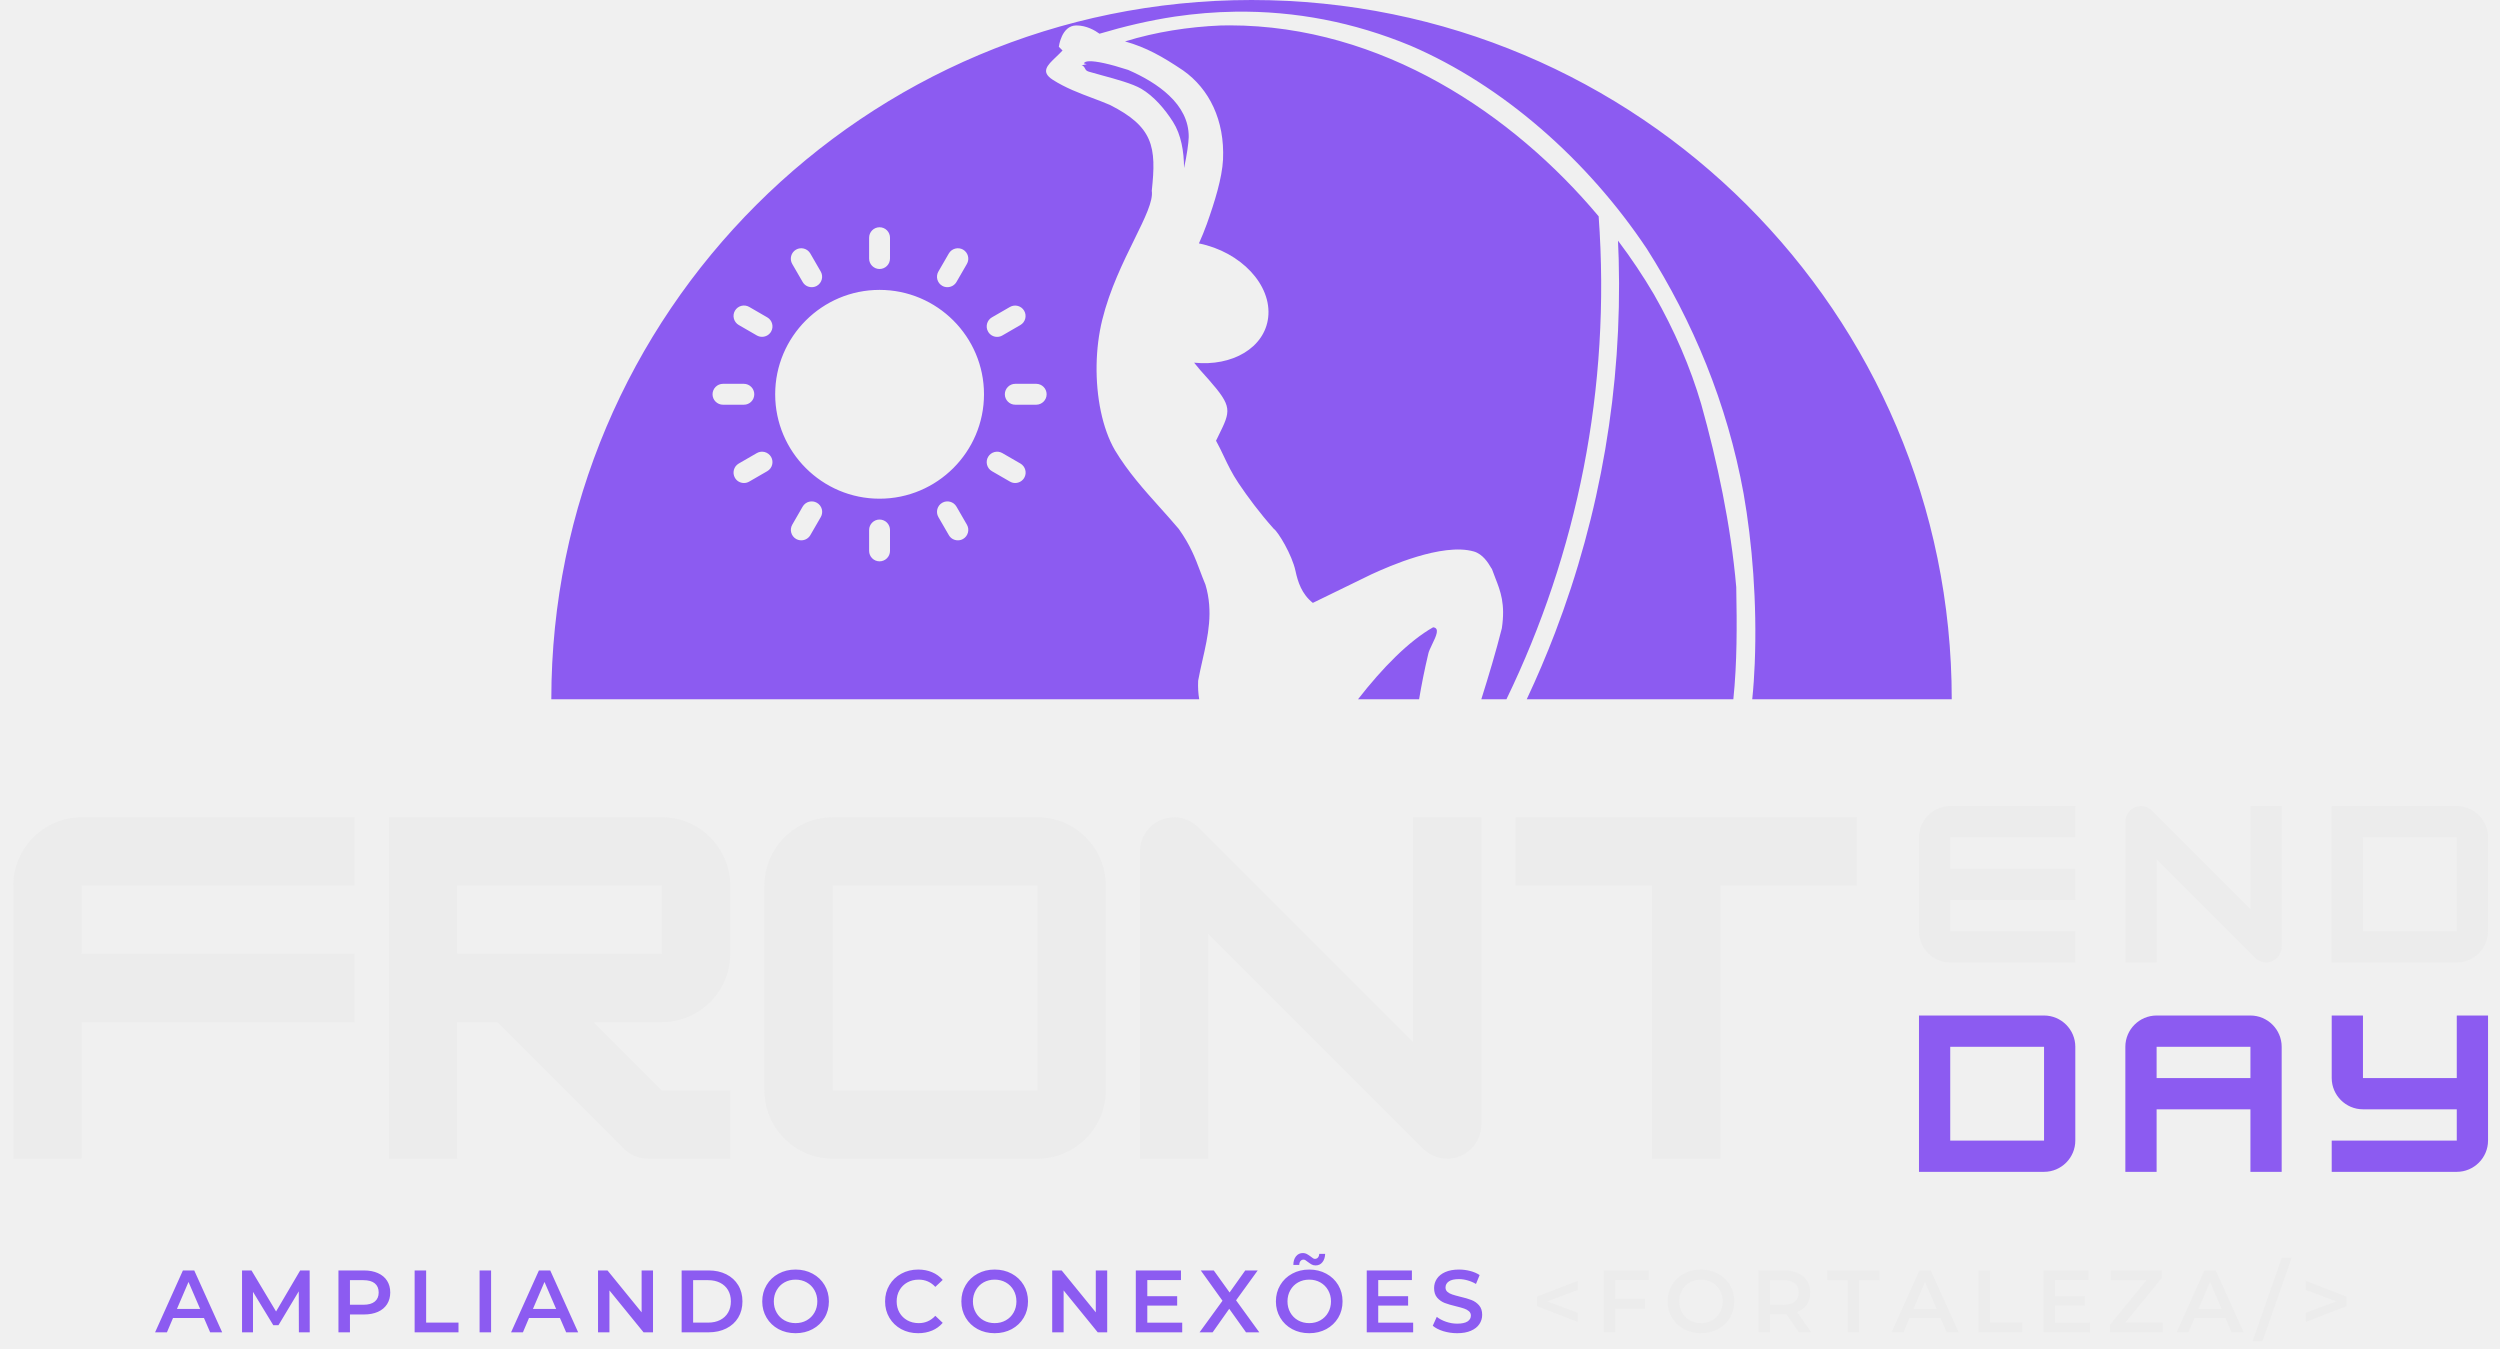
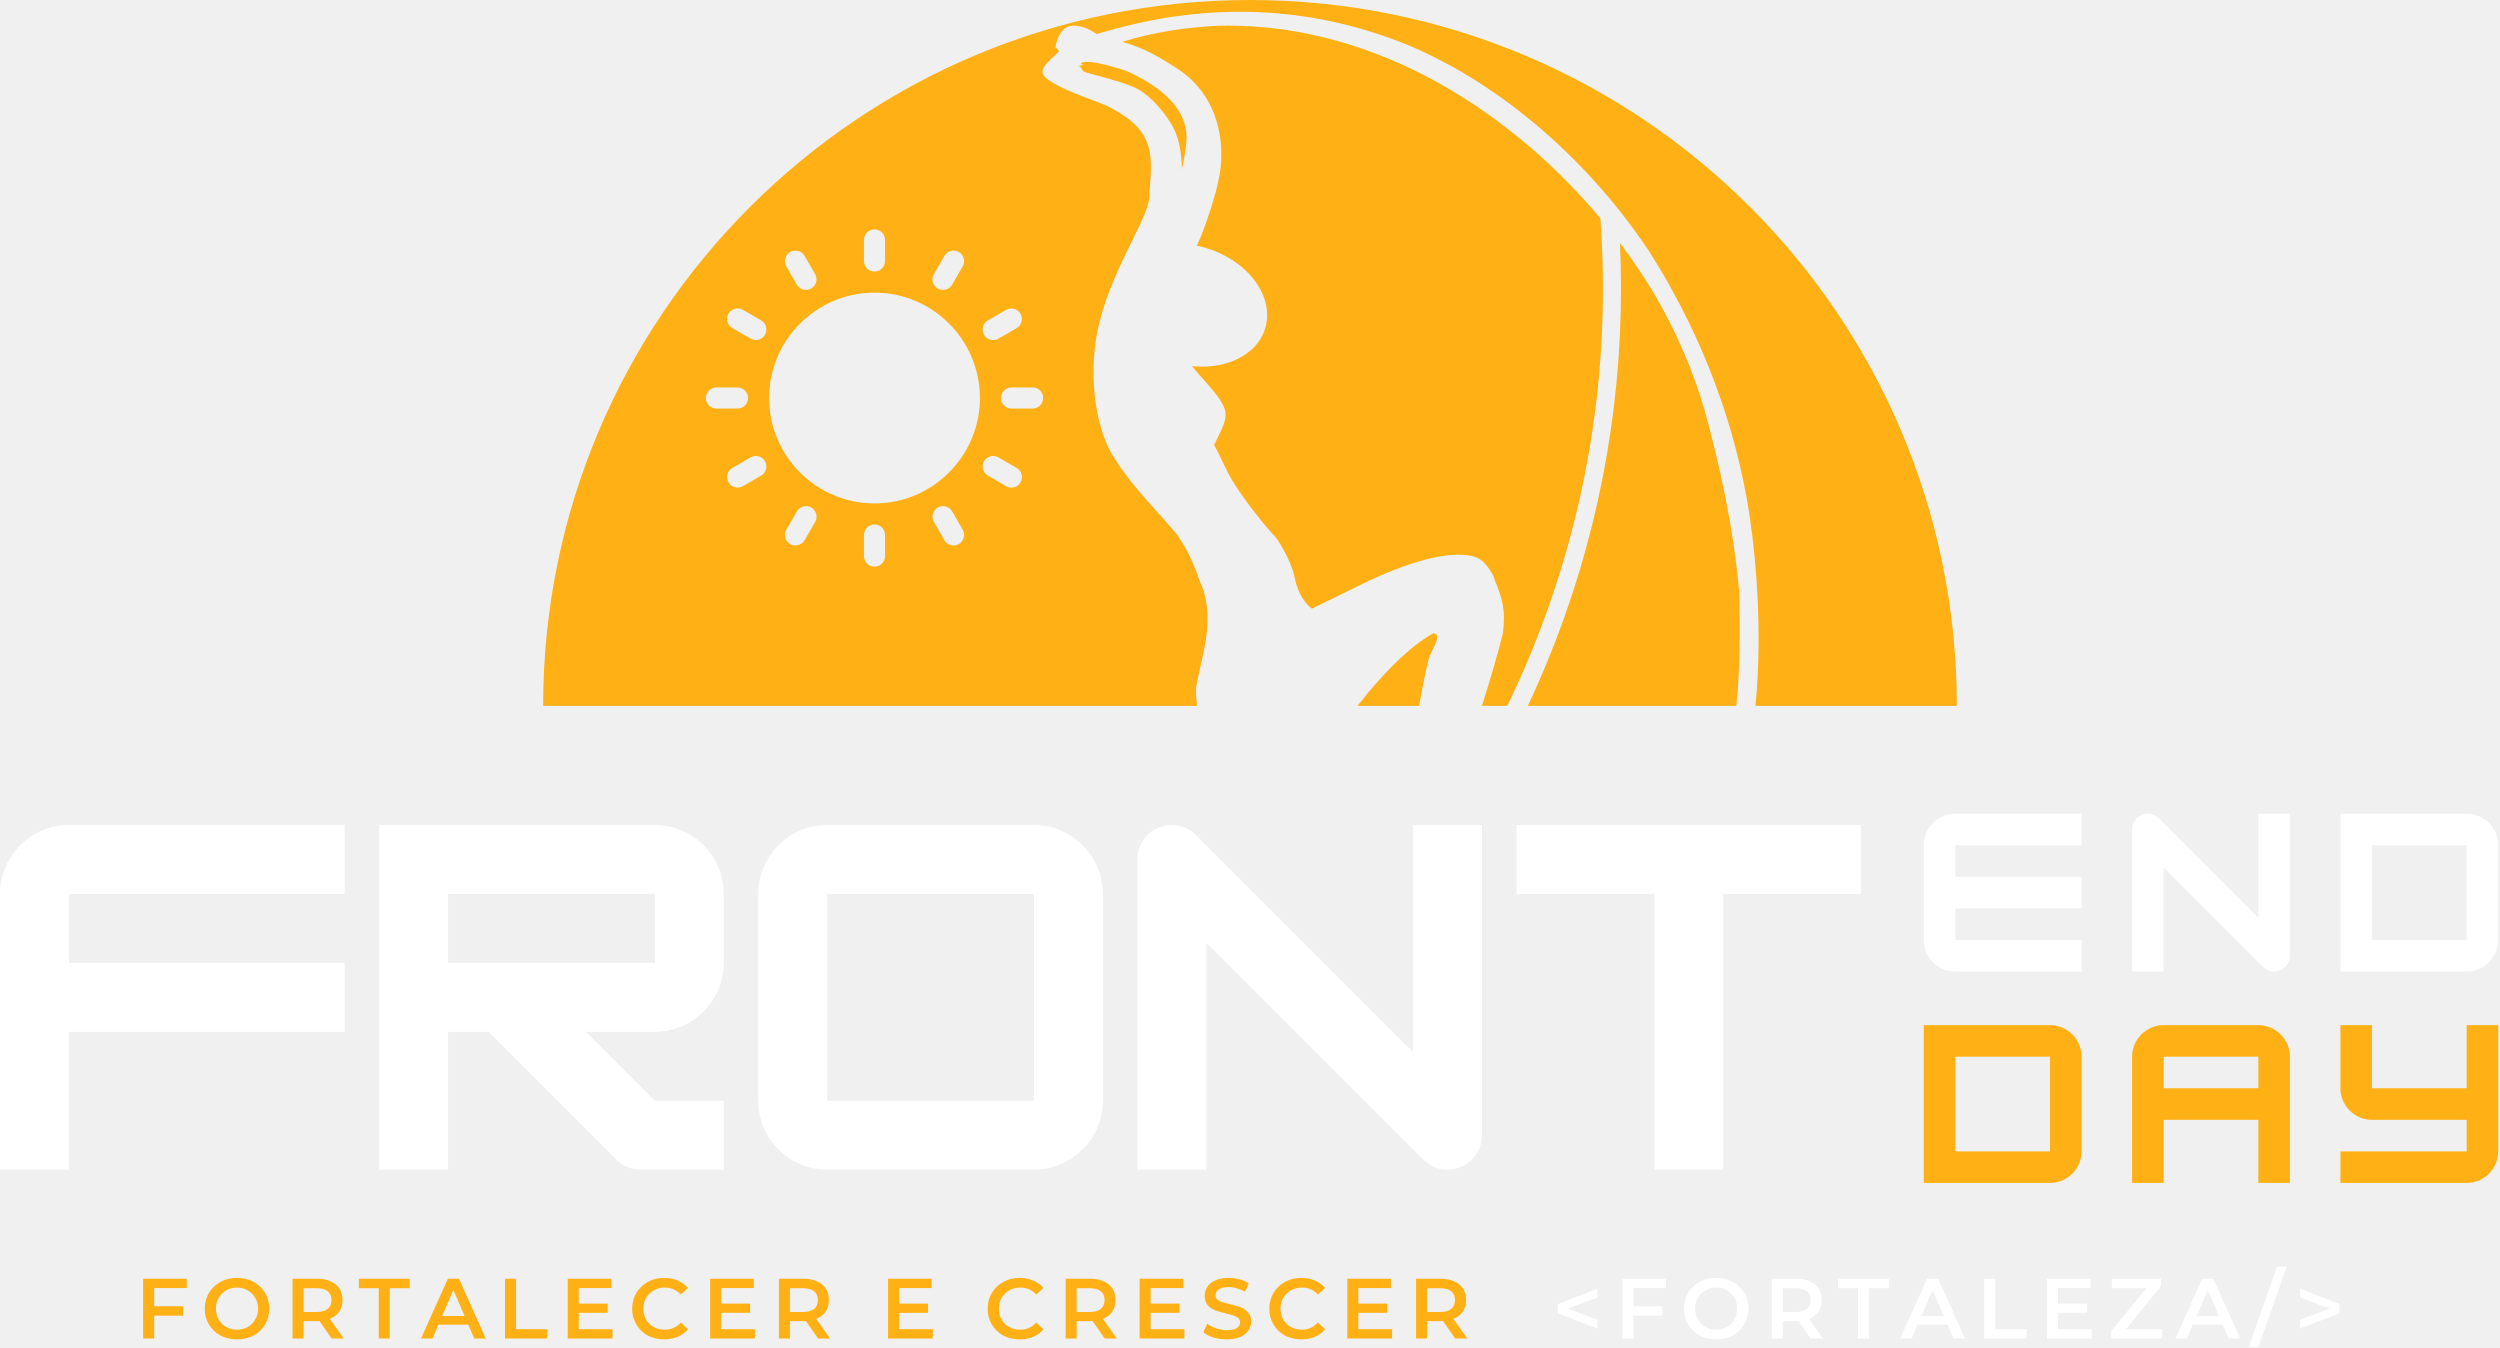
- <svg xmlns="http://www.w3.org/2000/svg" width="152" height="82" viewBox="0 0 152 82" fill="none">
-   <path fill-rule="evenodd" clip-rule="evenodd" d="M33.52 42.514C33.52 19.035 52.581 0 76.094 0C99.606 0 118.666 19.035 118.666 42.514H106.536C106.611 41.795 106.659 41.067 106.689 40.325C106.834 36.642 106.535 32.987 106.012 30.014C105.017 24.531 102.922 19.529 100.131 15.132C96.506 9.701 91.34 5.173 85.76 2.777C82.311 1.348 78.754 0.659 75.099 0.711V0.711C73.88 0.728 72.651 0.829 71.412 1.011C69.877 1.244 68.375 1.598 66.85 2.05C66.575 1.85 66.059 1.547 65.444 1.547C64.532 1.547 64.377 2.844 64.377 2.844L64.602 3.07C64.473 3.21 64.336 3.341 64.206 3.465C63.671 3.975 63.256 4.37 64.015 4.855C64.787 5.346 65.61 5.656 66.41 5.957C66.774 6.094 67.133 6.229 67.48 6.378C68.798 7.042 69.507 7.682 69.85 8.479C70.2 9.291 70.172 10.266 70.028 11.597C70.122 12.213 69.617 13.241 68.971 14.553C68.296 15.925 67.468 17.607 67.015 19.453C66.802 20.319 66.688 21.255 66.673 22.196C66.642 24.12 67.02 26.054 67.792 27.38C68.585 28.694 69.547 29.767 70.521 30.853L70.522 30.853C70.907 31.282 71.293 31.714 71.673 32.163C72.382 33.166 72.668 33.926 72.964 34.713C73.066 34.985 73.17 35.259 73.292 35.549C73.779 37.189 73.447 38.658 73.114 40.126C73.019 40.546 72.924 40.967 72.847 41.391C72.83 41.798 72.852 42.17 72.912 42.514H33.52ZM86.281 42.514H82.569C84.063 40.592 85.672 38.966 87.135 38.139C87.554 38.185 87.314 38.682 87.083 39.158C86.967 39.398 86.854 39.633 86.828 39.802C86.608 40.727 86.431 41.625 86.281 42.514ZM91.592 42.514H90.064C90.517 41.074 90.95 39.634 91.312 38.2C91.534 36.718 91.232 35.95 90.909 35.126L90.909 35.126L90.909 35.125C90.838 34.946 90.767 34.764 90.7 34.572C90.694 34.584 90.671 34.546 90.631 34.477L90.631 34.477C90.496 34.249 90.165 33.688 89.606 33.529C87.671 32.979 84.334 34.489 83.512 34.862C83.456 34.887 83.412 34.907 83.38 34.921L79.821 36.656C79.144 36.12 78.908 35.376 78.766 34.713C78.559 33.739 77.712 32.333 77.447 32.153C76.586 31.189 75.861 30.21 75.302 29.378C74.906 28.788 74.657 28.265 74.411 27.746C74.262 27.433 74.114 27.12 73.934 26.796C73.983 26.695 74.03 26.6 74.075 26.51L74.075 26.508L74.076 26.506L74.078 26.503C74.839 24.958 74.946 24.741 73.476 23.064C73.401 22.978 73.33 22.9 73.258 22.821C73.078 22.622 72.891 22.416 72.602 22.051C74.931 22.294 76.892 21.138 77.105 19.304C77.335 17.331 75.453 15.318 72.895 14.799C73.069 14.409 73.233 14.017 73.373 13.624C73.855 12.273 74.302 10.83 74.36 9.702C74.47 7.32 73.523 5.403 71.938 4.286C70.679 3.439 69.692 2.881 68.402 2.518C70.278 1.941 72.251 1.632 74.228 1.549C74.412 1.545 74.594 1.543 74.776 1.543L74.777 1.542C83.993 1.557 91.98 6.925 97.198 13.152C97.96 23.629 95.873 33.671 91.592 42.514ZM92.826 42.514H105.387C105.618 40.303 105.608 37.995 105.564 35.699C105.233 31.893 104.404 28.042 103.432 24.564C102.776 22.333 101.808 20.081 100.558 17.896C99.919 16.808 99.189 15.712 98.374 14.631C98.392 15.009 98.406 15.388 98.417 15.767C98.47 17.699 98.428 19.633 98.292 21.561C98.224 22.525 98.132 23.487 98.017 24.447C97.901 25.406 97.762 26.362 97.6 27.315C97.437 28.268 97.251 29.216 97.042 30.16C96.834 31.103 96.601 32.041 96.346 32.973C96.091 33.905 95.814 34.831 95.513 35.749C95.212 36.667 94.889 37.578 94.544 38.481C94.021 39.846 93.448 41.191 92.826 42.514ZM68.59 4.25C67.437 3.877 66.641 3.71 66.225 3.724C66.037 3.73 65.929 3.774 65.9 3.853L66.071 3.901L65.761 3.973C65.769 3.975 65.778 3.978 65.786 3.981C65.8 3.986 65.814 3.99 65.829 3.995C65.907 4.044 65.937 4.103 65.967 4.16C66.006 4.237 66.044 4.311 66.197 4.356C66.444 4.429 66.717 4.504 67 4.581H67C67.877 4.82 68.842 5.083 69.38 5.392C70.148 5.843 70.822 6.625 71.323 7.416C71.812 8.189 71.986 9.205 71.99 10.215C72.171 9.383 72.263 8.709 72.274 8.333C72.284 7.333 71.811 6.499 71.087 5.812C70.412 5.17 69.518 4.653 68.59 4.25ZM53.477 17.625C49.978 17.625 47.131 20.473 47.131 23.972C47.131 27.471 49.978 30.321 53.477 30.321C56.976 30.321 59.827 27.471 59.827 23.972C59.827 20.473 56.976 17.625 53.477 17.625ZM45.225 23.336C45.574 23.336 45.86 23.622 45.86 23.972C45.86 24.325 45.578 24.607 45.229 24.607H43.958C43.608 24.607 43.322 24.321 43.322 23.972C43.323 23.803 43.39 23.642 43.509 23.523C43.628 23.404 43.789 23.337 43.958 23.336H45.225ZM48.802 17.145C48.919 17.35 49.131 17.46 49.353 17.46C49.464 17.461 49.573 17.432 49.669 17.377C49.971 17.202 50.075 16.812 49.901 16.51L49.266 15.411C49.091 15.108 48.701 15.004 48.398 15.178C48.096 15.353 47.992 15.743 48.166 16.046L48.802 17.145ZM45.551 18.66L46.65 19.296C46.953 19.471 47.057 19.861 46.882 20.163C46.826 20.259 46.745 20.339 46.648 20.395C46.552 20.45 46.442 20.479 46.331 20.479C46.22 20.479 46.111 20.45 46.015 20.395L44.916 19.76C44.613 19.585 44.509 19.195 44.684 18.892C44.858 18.59 45.248 18.486 45.551 18.66ZM46.015 27.548L44.916 28.183C44.613 28.358 44.509 28.748 44.684 29.051C44.801 29.256 45.013 29.367 45.235 29.367C45.346 29.367 45.455 29.338 45.551 29.282L46.65 28.647C46.953 28.473 47.057 28.082 46.882 27.78C46.707 27.478 46.317 27.373 46.015 27.548ZM52.842 32.224C52.842 31.875 53.128 31.588 53.477 31.588C53.56 31.588 53.643 31.605 53.72 31.637C53.797 31.669 53.867 31.715 53.926 31.774C53.985 31.833 54.032 31.904 54.064 31.981C54.096 32.058 54.112 32.14 54.112 32.224V33.495C54.112 33.663 54.045 33.824 53.926 33.944C53.807 34.062 53.645 34.13 53.477 34.13C53.128 34.13 52.842 33.844 52.842 33.495V32.224ZM63 23.336H61.729C61.38 23.336 61.094 23.622 61.094 23.972C61.094 24.321 61.38 24.607 61.729 24.607H63C63.349 24.607 63.635 24.321 63.635 23.972C63.635 23.622 63.349 23.336 63 23.336ZM48.802 30.802C48.976 30.499 49.366 30.395 49.669 30.57C49.742 30.611 49.805 30.667 49.856 30.733C49.907 30.799 49.945 30.874 49.967 30.955C49.989 31.035 49.994 31.119 49.983 31.202C49.973 31.285 49.946 31.365 49.904 31.437L49.269 32.536C49.212 32.633 49.132 32.712 49.035 32.768C48.938 32.823 48.829 32.852 48.717 32.852C48.606 32.852 48.498 32.823 48.401 32.768C48.099 32.594 47.995 32.204 48.169 31.901L48.802 30.802ZM58.153 30.802C57.978 30.499 57.588 30.395 57.285 30.57C56.983 30.744 56.879 31.134 57.054 31.437L57.689 32.536C57.807 32.742 58.018 32.852 58.24 32.852C58.348 32.852 58.459 32.825 58.556 32.768C58.858 32.594 58.963 32.204 58.788 31.901L58.153 30.802ZM60.943 27.548L62.042 28.183C62.344 28.358 62.449 28.748 62.274 29.051C62.217 29.147 62.137 29.227 62.04 29.282C61.943 29.337 61.834 29.367 61.722 29.367C61.611 29.367 61.503 29.338 61.407 29.282L60.307 28.647C60.005 28.473 59.901 28.082 60.076 27.78C60.25 27.478 60.64 27.373 60.943 27.548ZM60.623 20.482C60.731 20.482 60.842 20.456 60.939 20.399L62.038 19.763C62.341 19.589 62.445 19.199 62.27 18.896C62.096 18.593 61.706 18.489 61.403 18.664L60.307 19.296C60.005 19.471 59.901 19.861 60.076 20.163C60.13 20.26 60.21 20.34 60.306 20.397C60.403 20.453 60.512 20.482 60.623 20.482ZM57.602 17.46C57.491 17.461 57.382 17.432 57.285 17.377C56.983 17.202 56.879 16.812 57.054 16.51L57.689 15.411C57.864 15.108 58.254 15.004 58.556 15.178C58.858 15.353 58.963 15.743 58.788 16.046L58.153 17.145C58.096 17.241 58.016 17.321 57.919 17.376C57.822 17.431 57.713 17.46 57.602 17.46ZM53.477 16.355C53.827 16.355 54.112 16.069 54.112 15.72V14.452C54.112 14.369 54.096 14.286 54.064 14.209C54.032 14.132 53.985 14.062 53.926 14.003C53.867 13.944 53.797 13.897 53.72 13.865C53.643 13.834 53.56 13.817 53.477 13.817C53.394 13.817 53.311 13.834 53.234 13.865C53.157 13.897 53.087 13.944 53.028 14.003C52.969 14.062 52.922 14.132 52.89 14.209C52.858 14.286 52.842 14.369 52.842 14.452V15.723C52.842 16.072 53.128 16.355 53.477 16.355Z" fill="#8C5BF1" />
-   <path d="M12.401 80.134H10.519L10.149 81.005H9.429L11.121 77.243H11.81L13.508 81.005H12.777L12.401 80.134ZM12.169 79.585L11.461 77.942L10.757 79.585H12.169ZM18.172 81.005L18.165 78.513L16.93 80.574H16.617L15.382 78.544V81.005H14.716V77.243H15.291L16.785 79.738L18.251 77.243H18.827L18.832 81.005H18.172ZM22.126 77.243C22.451 77.243 22.736 77.297 22.977 77.405C23.219 77.513 23.405 77.666 23.533 77.868C23.662 78.069 23.727 78.306 23.727 78.582C23.727 78.854 23.662 79.092 23.533 79.295C23.405 79.497 23.219 79.652 22.977 79.76C22.736 79.867 22.451 79.92 22.126 79.92H21.277V81.005H20.578V77.243H22.126ZM22.094 79.329C22.399 79.329 22.63 79.265 22.787 79.135C22.945 79.006 23.024 78.821 23.024 78.582C23.024 78.342 22.945 78.158 22.787 78.028C22.63 77.899 22.399 77.834 22.094 77.834H21.277V79.329H22.094ZM25.21 77.243H25.909V80.415H27.877V81.005H25.21V77.243ZM29.159 77.243H29.858V81.005H29.159V77.243ZM34.045 80.134H32.163L31.794 81.005H31.073L32.766 77.243H33.455L35.152 81.005H34.422L34.045 80.134ZM33.814 79.585L33.105 77.942L32.402 79.585H33.814ZM39.703 77.243V81.005H39.128L37.054 78.458V81.005H36.36V77.243H36.936L39.01 79.79V77.243H39.703ZM41.443 77.243H43.089C43.489 77.243 43.845 77.321 44.157 77.477C44.468 77.633 44.711 77.853 44.883 78.139C45.055 78.423 45.141 78.751 45.141 79.125C45.141 79.498 45.055 79.826 44.883 80.112C44.711 80.396 44.468 80.616 44.157 80.771C43.845 80.927 43.489 81.005 43.089 81.005H41.443V77.243ZM43.055 80.415C43.332 80.415 43.575 80.362 43.783 80.257C43.993 80.15 44.154 80 44.268 79.804C44.381 79.609 44.437 79.383 44.437 79.125C44.437 78.866 44.381 78.639 44.268 78.444C44.154 78.249 43.993 78.099 43.783 77.993C43.575 77.887 43.332 77.834 43.055 77.834H42.142V80.415H43.055ZM48.369 81.059C47.987 81.059 47.642 80.977 47.333 80.811C47.025 80.643 46.783 80.412 46.608 80.117C46.432 79.82 46.344 79.489 46.344 79.125C46.344 78.76 46.432 78.429 46.608 78.134C46.783 77.837 47.025 77.606 47.333 77.44C47.642 77.272 47.987 77.189 48.369 77.189C48.753 77.189 49.099 77.272 49.407 77.44C49.716 77.606 49.957 77.836 50.133 78.131C50.309 78.425 50.397 78.756 50.397 79.125C50.397 79.494 50.309 79.826 50.133 80.119C49.957 80.413 49.716 80.643 49.407 80.811C49.099 80.977 48.753 81.059 48.369 81.059ZM48.369 80.446C48.62 80.446 48.845 80.39 49.046 80.277C49.245 80.166 49.409 80.003 49.52 79.804C49.635 79.601 49.693 79.375 49.693 79.125C49.693 78.874 49.635 78.648 49.52 78.446C49.406 78.243 49.248 78.084 49.046 77.971C48.845 77.858 48.62 77.802 48.369 77.802C48.119 77.802 47.894 77.858 47.693 77.971C47.492 78.084 47.335 78.243 47.22 78.446C47.105 78.648 47.048 78.874 47.048 79.125C47.048 79.375 47.105 79.601 47.22 79.804C47.331 80.002 47.494 80.166 47.693 80.277C47.894 80.39 48.119 80.446 48.369 80.446ZM55.824 81.059C55.443 81.059 55.099 80.977 54.793 80.811C54.488 80.643 54.248 80.413 54.074 80.119C53.9 79.826 53.813 79.494 53.813 79.125C53.813 78.756 53.901 78.425 54.077 78.131C54.252 77.836 54.493 77.606 54.8 77.44C55.106 77.272 55.45 77.189 55.828 77.189C56.137 77.189 56.418 77.243 56.672 77.351C56.926 77.458 57.141 77.614 57.317 77.819L56.867 78.242C56.594 77.948 56.259 77.802 55.861 77.802C55.603 77.802 55.371 77.858 55.167 77.971C54.967 78.081 54.801 78.245 54.689 78.444C54.574 78.644 54.517 78.871 54.517 79.125C54.517 79.38 54.574 79.607 54.689 79.807C54.804 80.007 54.963 80.163 55.167 80.277C55.371 80.39 55.603 80.446 55.861 80.446C56.259 80.446 56.594 80.298 56.867 80.001L57.317 80.429C57.141 80.635 56.926 80.791 56.67 80.899C56.414 81.005 56.132 81.059 55.824 81.059ZM60.476 81.059C60.093 81.059 59.748 80.977 59.44 80.811C59.131 80.643 58.889 80.412 58.714 80.117C58.538 79.82 58.451 79.489 58.451 79.125C58.451 78.76 58.538 78.429 58.714 78.134C58.889 77.837 59.131 77.606 59.44 77.44C59.748 77.272 60.093 77.189 60.476 77.189C60.859 77.189 61.205 77.272 61.514 77.44C61.822 77.606 62.064 77.836 62.24 78.131C62.415 78.425 62.503 78.756 62.503 79.125C62.503 79.494 62.415 79.826 62.24 80.119C62.064 80.413 61.822 80.643 61.514 80.811C61.205 80.977 60.859 81.059 60.476 81.059ZM60.476 80.446C60.727 80.446 60.952 80.39 61.152 80.277C61.351 80.166 61.516 80.003 61.627 79.804C61.741 79.601 61.799 79.375 61.799 79.125C61.799 78.874 61.741 78.648 61.627 78.446C61.512 78.243 61.354 78.084 61.152 77.971C60.952 77.858 60.727 77.802 60.476 77.802C60.226 77.802 60.001 77.858 59.799 77.971C59.599 78.084 59.441 78.243 59.327 78.446C59.212 78.648 59.154 78.874 59.154 79.125C59.154 79.375 59.212 79.601 59.327 79.804C59.437 80.002 59.601 80.166 59.799 80.277C60.001 80.39 60.226 80.446 60.476 80.446ZM67.318 77.243V81.005H66.742L64.668 78.458V81.005H63.974V77.243H64.55L66.624 79.79V77.243H67.318ZM71.879 80.419V81.005H69.057V77.243H71.803V77.829H69.756V78.808H71.572V79.381H69.756V80.419H71.879ZM75.758 81.005L74.737 79.575L73.728 81.005H72.933L74.328 79.086L73.007 77.243H73.797L74.759 78.582L75.711 77.243H76.469L75.153 79.059L76.565 81.005H75.758ZM79.6 81.059C79.217 81.059 78.872 80.977 78.564 80.811C78.255 80.643 78.013 80.412 77.838 80.117C77.662 79.82 77.575 79.489 77.575 79.125C77.575 78.76 77.662 78.429 77.838 78.134C78.013 77.837 78.255 77.606 78.564 77.44C78.872 77.272 79.217 77.189 79.6 77.189C79.984 77.189 80.329 77.272 80.638 77.44C80.946 77.606 81.188 77.836 81.364 78.131C81.539 78.425 81.627 78.756 81.627 79.125C81.627 79.494 81.539 79.826 81.364 80.119C81.188 80.413 80.946 80.643 80.638 80.811C80.329 80.977 79.984 81.059 79.6 81.059ZM79.6 80.446C79.851 80.446 80.076 80.39 80.276 80.277C80.475 80.166 80.64 80.003 80.751 79.804C80.866 79.601 80.924 79.375 80.924 79.125C80.924 78.874 80.866 78.648 80.751 78.446C80.636 78.243 80.478 78.084 80.276 77.971C80.076 77.858 79.851 77.802 79.6 77.802C79.35 77.802 79.125 77.858 78.923 77.971C78.723 78.084 78.565 78.243 78.451 78.446C78.336 78.648 78.279 78.874 78.279 79.125C78.279 79.375 78.336 79.601 78.451 79.804C78.561 80.002 78.725 80.166 78.923 80.277C79.125 80.39 79.35 80.446 79.6 80.446ZM79.989 76.938C79.898 76.938 79.82 76.92 79.755 76.884C79.689 76.848 79.608 76.794 79.511 76.722C79.453 76.676 79.406 76.641 79.368 76.618C79.33 76.595 79.293 76.584 79.258 76.584C79.222 76.583 79.187 76.59 79.154 76.605C79.122 76.62 79.093 76.642 79.071 76.67C79.023 76.726 78.998 76.805 78.995 76.906H78.635C78.638 76.686 78.692 76.512 78.798 76.382C78.904 76.251 79.044 76.185 79.216 76.185C79.305 76.185 79.381 76.204 79.447 76.239C79.514 76.275 79.596 76.329 79.693 76.399C79.75 76.447 79.798 76.482 79.836 76.505C79.874 76.528 79.91 76.539 79.947 76.539C80.02 76.539 80.081 76.513 80.129 76.461C80.178 76.406 80.205 76.332 80.21 76.234H80.569C80.562 76.445 80.506 76.615 80.402 76.743C80.299 76.873 80.161 76.938 79.989 76.938ZM85.92 80.419V81.005H83.098V77.243H85.844V77.829H83.797V78.808H85.613V79.381H83.797V80.419H85.92ZM88.596 81.059C88.305 81.059 88.025 81.018 87.754 80.936C87.485 80.852 87.271 80.743 87.112 80.606L87.356 80.065C87.509 80.187 87.698 80.286 87.921 80.363C88.146 80.44 88.37 80.478 88.596 80.478C88.876 80.478 89.085 80.434 89.223 80.346C89.361 80.256 89.43 80.136 89.43 79.989C89.43 79.882 89.391 79.794 89.314 79.725C89.236 79.656 89.139 79.6 89.021 79.561C88.903 79.52 88.741 79.475 88.537 79.425C88.249 79.356 88.017 79.289 87.84 79.221C87.664 79.153 87.507 79.043 87.382 78.901C87.256 78.757 87.193 78.561 87.193 78.313C87.193 78.105 87.25 77.917 87.363 77.747C87.476 77.577 87.646 77.442 87.872 77.341C88.1 77.24 88.379 77.189 88.709 77.189C88.938 77.189 89.164 77.218 89.385 77.275C89.608 77.333 89.8 77.415 89.961 77.523L89.74 78.065C89.579 77.969 89.406 77.896 89.225 77.846C89.046 77.795 88.872 77.77 88.704 77.77C88.428 77.77 88.223 77.816 88.089 77.91C87.954 78.003 87.887 78.127 87.887 78.281C87.887 78.388 87.925 78.476 88.002 78.544C88.079 78.612 88.177 78.665 88.295 78.704C88.413 78.744 88.574 78.789 88.778 78.84C89.058 78.904 89.287 78.971 89.466 79.042C89.643 79.109 89.8 79.219 89.924 79.361C90.052 79.504 90.116 79.698 90.116 79.942C90.116 80.149 90.059 80.337 89.946 80.505C89.834 80.675 89.664 80.809 89.434 80.909C89.204 81.009 88.925 81.059 88.596 81.059Z" fill="#8C5BF1" />
-   <path d="M95.927 78.431L94.072 79.125L95.927 79.816V80.375L93.449 79.415V78.835L95.927 77.873V78.431ZM98.204 77.829V78.972H100.02V79.566H98.204V81.005H97.505V77.243H100.251V77.829H98.204ZM103.416 81.059C103.033 81.059 102.688 80.977 102.38 80.811C102.071 80.643 101.829 80.412 101.654 80.117C101.478 79.82 101.391 79.489 101.391 79.125C101.391 78.76 101.478 78.429 101.654 78.133C101.829 77.837 102.071 77.606 102.38 77.44C102.688 77.272 103.033 77.189 103.416 77.189C103.799 77.189 104.145 77.272 104.454 77.44C104.762 77.606 105.004 77.836 105.18 78.131C105.355 78.425 105.443 78.756 105.443 79.125C105.443 79.494 105.355 79.826 105.18 80.119C105.004 80.413 104.762 80.643 104.454 80.811C104.145 80.977 103.799 81.059 103.416 81.059ZM103.416 80.446C103.667 80.446 103.892 80.39 104.092 80.276C104.291 80.166 104.456 80.002 104.567 79.804C104.681 79.601 104.739 79.375 104.739 79.125C104.739 78.874 104.681 78.648 104.567 78.446C104.452 78.243 104.294 78.084 104.092 77.971C103.892 77.858 103.667 77.802 103.416 77.802C103.166 77.802 102.941 77.858 102.739 77.971C102.538 78.084 102.381 78.243 102.267 78.446C102.152 78.648 102.094 78.874 102.094 79.125C102.094 79.375 102.152 79.601 102.267 79.804C102.377 80.002 102.541 80.166 102.739 80.276C102.941 80.39 103.166 80.446 103.416 80.446ZM109.377 81.005L108.607 79.903C108.576 79.906 108.527 79.907 108.462 79.907H107.613V81.005H106.914V77.243H108.462C108.788 77.243 109.072 77.297 109.313 77.405C109.555 77.512 109.741 77.666 109.869 77.868C109.998 78.068 110.063 78.306 110.063 78.581C110.063 78.865 109.995 79.11 109.857 79.314C109.719 79.518 109.521 79.67 109.264 79.77L110.127 81.005H109.377ZM109.36 78.581C109.36 78.342 109.281 78.157 109.124 78.028C108.966 77.899 108.735 77.833 108.43 77.833H107.613V79.334H108.43C108.735 79.334 108.966 79.269 109.124 79.137C109.281 79.006 109.36 78.821 109.36 78.581ZM112.336 77.833H111.091V77.243H114.282V77.833H113.034V81.005H112.336V77.833ZM117.979 80.134H116.097L115.728 81.005H115.007L116.7 77.243H117.389L119.086 81.005H118.356L117.979 80.134ZM117.748 79.585L117.039 77.942L116.336 79.585H117.748ZM120.295 77.243H120.992V80.414H122.961V81.005H120.295V77.243ZM127.065 80.419V81.005H124.244V77.243H126.989V77.829H124.943V78.808H126.758V79.381H124.943V80.419H127.065ZM131.497 80.414V81.005H128.292V80.537L130.504 77.833H128.329V77.243H131.429V77.71L129.214 80.414H131.497ZM135.308 80.134H133.427L133.057 81.005H132.337L134.029 77.243H134.718L136.416 81.005H135.685L135.308 80.134ZM135.078 79.585L134.369 77.942L133.665 79.585H135.078ZM138.731 76.48H139.333L137.559 81.541H136.957L138.731 76.48ZM142.67 78.835V79.415L140.193 80.375V79.816L142.046 79.125L140.193 78.431V77.873L142.67 78.835ZM21.566 49.69H4.959C2.676 49.69 0.808 51.558 0.808 53.842V70.448H4.959V62.145H21.566V57.993H4.959V53.842H21.566V49.69ZM44.399 53.842C44.399 51.558 42.531 49.69 40.248 49.69H23.641V70.448H27.793V62.145H30.232L37.913 69.825C38.328 70.24 38.847 70.448 39.418 70.448H44.399V66.296H40.248L36.096 62.145H40.248C42.531 62.145 44.399 60.277 44.399 57.993V53.842ZM40.248 53.842V57.993H27.793V53.842H40.248ZM63.082 70.448C65.391 70.448 67.233 68.554 67.233 66.296V53.842C67.233 51.558 65.365 49.69 63.082 49.69H50.627C48.344 49.69 46.475 51.558 46.475 53.842V66.296C46.475 68.58 48.344 70.448 50.627 70.448H63.082ZM50.627 53.842H63.082V66.296H50.627V53.842ZM73.461 70.448V56.774L86.512 69.825C86.901 70.214 87.42 70.448 87.991 70.448C89.133 70.448 90.067 69.513 90.067 68.372V49.69H85.915V63.364L72.864 50.312C72.475 49.923 71.955 49.69 71.385 49.69C70.243 49.69 69.309 50.624 69.309 51.766V70.448H73.461ZM112.9 49.69H92.142V53.842H100.446V70.448H104.597V53.842H112.9V49.69ZM126.179 49.01H118.574C117.529 49.01 116.674 49.866 116.674 50.911V56.615C116.674 57.66 117.529 58.516 118.574 58.516H126.179V56.615H118.574V54.714H126.179V52.813H118.574V50.911H126.179V49.01ZM131.122 58.516V52.254L137.099 58.23C137.277 58.409 137.514 58.516 137.775 58.516C138.298 58.516 138.726 58.088 138.726 57.566V49.01H136.826V55.272L130.849 49.296C130.671 49.117 130.433 49.01 130.171 49.01C129.649 49.01 129.221 49.438 129.221 49.961V58.516H131.122ZM149.372 58.516C150.417 58.516 151.273 57.66 151.273 56.615V50.911C151.273 49.866 150.417 49.01 149.372 49.01H141.768V58.516H149.372ZM143.668 50.911H149.372V56.615H143.668V50.911Z" fill="#ECECEC" />
-   <path d="M124.278 71.248C125.324 71.248 126.179 70.393 126.179 69.347V63.644C126.179 62.598 125.324 61.743 124.278 61.743H116.674V71.248H124.278ZM118.574 63.644H124.278V69.347H118.574V63.644ZM131.122 61.743C130.076 61.743 129.221 62.598 129.221 63.644V71.248H131.122V67.446H136.826V71.248H138.726V63.644C138.726 62.598 137.871 61.743 136.826 61.743H131.122ZM131.122 63.644H136.826V65.545H131.122V63.644ZM149.372 65.545H143.668V61.743H141.768V65.545C141.768 66.591 142.623 67.446 143.668 67.446H149.372V69.347H141.768V71.248H149.372C150.417 71.248 151.273 70.393 151.273 69.347V61.743H149.372V65.545Z" fill="#8C5BF1" />
+ <svg xmlns="http://www.w3.org/2000/svg" width="1275" height="687" fill="none">
+   <path fill="#FFB015" d="M78.63 656.912v9.291h14.742v4.773H78.63v11.676H73v-30.514h22.249v4.774H78.63Zm42.244 26.171c-3.131 0-5.947-.644-8.44-1.964a15.863 15.863 0 0 1-5.881-5.625 15.698 15.698 0 0 1-2.128-8.097c0-2.946.698-5.63 2.128-8.02a15.886 15.886 0 0 1 5.881-5.619 17.294 17.294 0 0 1 8.44-2.046c3.11 0 5.925.682 8.44 2.046 2.494 1.364 4.452 3.235 5.882 5.619 1.407 2.39 2.127 5.074 2.127 8.02 0 3.023-.72 5.713-2.127 8.097a15.249 15.249 0 0 1-5.882 5.625c-2.509 1.32-5.33 1.964-8.44 1.964Zm0-4.949a10.74 10.74 0 0 0 5.456-1.364 9.497 9.497 0 0 0 3.835-3.835c.961-1.637 1.452-3.492 1.452-5.538 0-2.045-.491-3.857-1.452-5.455a9.764 9.764 0 0 0-3.835-3.836 10.391 10.391 0 0 0-5.456-1.451c-2.046 0-3.901.491-5.543 1.451a10.357 10.357 0 0 0-3.835 3.836 10.74 10.74 0 0 0-1.364 5.455c0 2.046.447 3.901 1.364 5.538.96 1.664 2.237 2.946 3.835 3.835 1.642.917 3.497 1.364 5.543 1.364Zm48.267 4.523-6.219-8.953a6.005 6.005 0 0 1-1.19.088h-6.907v8.865h-5.624v-30.519h12.531c2.663 0 4.965.469 6.902 1.364 1.98.851 3.492 2.111 4.517 3.748 1.026 1.598 1.539 3.541 1.539 5.799 0 2.281-.578 4.239-1.708 5.882-1.091 1.664-2.684 2.875-4.774 3.666l7.077 10.06h-6.144Zm-.082-19.608c0-1.98-.654-3.491-1.964-4.517-1.254-1.026-3.126-1.539-5.619-1.539h-6.656v12.112h6.656c2.493 0 4.365-.518 5.619-1.538 1.31-1.064 1.964-2.581 1.964-4.518Zm24.088-6.056H183.01v-4.855h25.915v4.855h-10.148v25.664h-5.625l-.005-25.664Zm45.675 18.588h-15.26l-2.984 7.076h-5.881l13.727-30.519h5.624l13.727 30.519h-5.887l-3.066-7.076Zm-1.877-4.435-5.712-13.296-5.712 13.296h11.424Zm20.612-19.008h5.625v25.745h15.942v4.774h-21.567v-30.519Zm54.831 25.745v4.774H289.55v-30.519h22.248v4.774h-16.629v7.927h14.747v4.692h-14.747v8.347l17.219.005Zm26.384 5.2c-3.137 0-5.947-.644-8.44-1.964a15.16 15.16 0 0 1-5.8-5.625 15.432 15.432 0 0 1-2.128-8.097c0-2.946.704-5.63 2.128-8.02a15.924 15.924 0 0 1 5.881-5.619c2.494-1.364 5.293-2.046 8.359-2.046 2.493 0 4.773.469 6.819 1.364 2.09.851 3.858 2.106 5.282 3.748l-3.661 3.41a10.728 10.728 0 0 0-8.184-3.579c-2.111 0-3.983.491-5.63 1.451a10.118 10.118 0 0 0-3.917 3.836 10.74 10.74 0 0 0-1.364 5.455c0 2.046.447 3.901 1.364 5.538.954 1.664 2.258 2.946 3.917 3.835 1.642.917 3.519 1.364 5.63 1.364 3.235 0 5.963-1.211 8.184-3.66l3.661 3.491c-1.424 1.664-3.192 2.946-5.282 3.836a17.618 17.618 0 0 1-6.819 1.282Zm46.254-5.2v4.774h-22.849v-30.519h22.248v4.774h-16.623v7.927h14.747v4.692h-14.747v8.347l17.224.005Zm32.172 4.774-6.219-8.953c-.397.07-.799.099-1.201.088h-6.901v8.865h-5.631v-30.519h12.532c2.663 0 4.965.469 6.902 1.364 1.98.851 3.492 2.111 4.517 3.748 1.026 1.598 1.539 3.541 1.539 5.799 0 2.281-.579 4.239-1.708 5.882-1.091 1.664-2.684 2.875-4.774 3.666l7.076 10.06h-6.132Zm-.087-19.608c0-1.98-.655-3.491-1.964-4.517-1.255-1.026-3.126-1.539-5.62-1.539h-6.656v12.112h6.656c2.494 0 4.365-.518 5.62-1.538 1.309-1.064 1.964-2.581 1.964-4.518Zm58.644 14.834v4.774h-22.844v-30.519h22.249v4.774h-16.624v7.927h14.747v4.692h-14.747v8.347l17.219.005Zm44.311 5.2c-3.131 0-5.946-.644-8.44-1.964a15.173 15.173 0 0 1-5.794-5.625 15.422 15.422 0 0 1-2.127-8.097c0-2.946.698-5.63 2.127-8.02a15.881 15.881 0 0 1 5.882-5.619c2.493-1.364 5.286-2.046 8.352-2.046 2.494 0 4.774.469 6.82 1.364 2.09.851 3.857 2.106 5.287 3.748l-3.667 3.41a10.724 10.724 0 0 0-8.183-3.579c-2.112 0-3.983.491-5.625 1.451a10.12 10.12 0 0 0-3.923 3.836 10.75 10.75 0 0 0-1.364 5.455c0 2.046.448 3.901 1.364 5.538.96 1.664 2.259 2.946 3.923 3.835 1.637.917 3.513 1.364 5.625 1.364 3.241 0 5.968-1.211 8.183-3.66l3.667 3.491c-1.43 1.664-3.197 2.946-5.287 3.836a17.62 17.62 0 0 1-6.82 1.282Zm43.352-.426-6.22-8.953a5.975 5.975 0 0 1-1.195.088h-6.907v8.865h-5.619v-30.519h12.526c2.663 0 4.965.469 6.907 1.364 1.981.851 3.492 2.111 4.518 3.748 1.02 1.598 1.533 3.541 1.533 5.799 0 2.281-.578 4.239-1.708 5.882-1.085 1.664-2.684 2.875-4.774 3.666l7.077 10.06h-6.138Zm-.082-19.608c0-1.98-.66-3.491-1.964-4.517-1.255-1.026-3.132-1.539-5.619-1.539h-6.657v12.112h6.657c2.487 0 4.364-.518 5.619-1.538 1.304-1.064 1.964-2.581 1.964-4.518Zm40.711 14.834v4.774h-22.843v-30.519h22.248v4.774h-16.624v7.927h14.747v4.692h-14.747v8.347l17.219.005Zm21.692 5.2c-2.306 0-4.6-.315-6.82-.939-2.215-.682-3.961-1.582-5.199-2.727l1.964-4.349c1.233.982 2.766 1.768 4.599 2.384a16.12 16.12 0 0 0 5.456.939c2.259 0 3.944-.36 5.03-1.108 1.129-.725 1.702-1.702 1.702-2.897a2.778 2.778 0 0 0-.933-2.127 6.54 6.54 0 0 0-2.389-1.283 46.42 46.42 0 0 0-3.923-1.107 51.94 51.94 0 0 1-5.619-1.62 9.156 9.156 0 0 1-3.672-2.641c-1.02-1.2-1.533-2.772-1.533-4.774 0-1.707.447-3.241 1.364-4.604.895-1.364 2.258-2.434 4.092-3.241 1.876-.851 4.135-1.277 6.819-1.277 1.845.004 3.681.261 5.456.764 1.811.469 3.366 1.107 4.692 1.964l-1.795 4.348a20.936 20.936 0 0 0-4.261-1.707c-1.35-.44-2.759-.67-4.179-.682-2.215 0-3.895.403-5.03 1.194a3.453 3.453 0 0 0-1.615 2.985c0 .851.295 1.576.933 2.128.622.578 1.407 1.025 2.389 1.363.961.301 2.259.639 3.923 1.026 1.882.407 3.733.948 5.538 1.62a9.302 9.302 0 0 1 3.753 2.641c1.064 1.151 1.621 2.706 1.621 4.692 0 1.659-.491 3.153-1.452 4.517-.916 1.364-2.302 2.472-4.179 3.323-1.827.786-4.07 1.195-6.732 1.195Zm37.983 0c-3.137 0-5.947-.644-8.44-1.964a15.167 15.167 0 0 1-5.8-5.625 15.422 15.422 0 0 1-2.127-8.097c0-2.946.698-5.63 2.127-8.02a15.919 15.919 0 0 1 5.882-5.619c2.493-1.364 5.286-2.046 8.358-2.046 2.493 0 4.774.469 6.82 1.364 2.084.851 3.857 2.106 5.281 3.748l-3.667 3.41a10.724 10.724 0 0 0-8.183-3.579c-2.106 0-3.983.491-5.62 1.451a10.126 10.126 0 0 0-3.928 3.836 10.75 10.75 0 0 0-1.364 5.455c0 2.046.448 3.901 1.364 5.538.96 1.664 2.259 2.946 3.928 3.835 1.637.917 3.514 1.364 5.62 1.364 3.241 0 5.968-1.211 8.183-3.66l3.667 3.491c-1.424 1.664-3.197 2.946-5.281 3.836a17.623 17.623 0 0 1-6.82 1.282Zm46.248-5.2v4.774h-22.848v-30.519h22.254v4.774h-16.624v7.927h14.747v4.692h-14.747v8.347l17.218.005Zm32.178 4.774-6.219-8.953c-.396.07-.798.099-1.2.088h-6.902v8.865h-5.625v-30.519h12.527c2.667 0 4.964.469 6.906 1.364 1.981.851 3.492 2.111 4.518 3.748 1.026 1.598 1.533 3.541 1.533 5.799 0 2.281-.573 4.239-1.702 5.882-1.091 1.664-2.684 2.875-4.774 3.666l7.076 10.06h-6.138Zm-.087-19.608c0-1.98-.655-3.491-1.964-4.517-1.255-1.026-3.126-1.539-5.619-1.539h-6.656v12.112h6.656c2.493 0 4.364-.518 5.619-1.538 1.309-1.064 1.964-2.581 1.964-4.518Z" />
+   <path fill="#fff" d="m814.638 661.767-15.085 5.63 15.085 5.62v4.523l-20.115-7.758v-4.692l20.115-7.84v4.517Zm18.381-4.855v9.291h14.747v4.773h-14.747v11.676h-5.625v-30.514h22.249v4.774h-16.624Zm42.249 26.171c-3.131 0-5.947-.644-8.44-1.964a15.856 15.856 0 0 1-5.881-5.625 15.698 15.698 0 0 1-2.128-8.097c0-2.946.698-5.63 2.128-8.02a15.924 15.924 0 0 1 5.881-5.619 17.294 17.294 0 0 1 8.44-2.046c3.11 0 5.925.682 8.44 2.046 2.493 1.364 4.452 3.235 5.882 5.619 1.407 2.39 2.127 5.074 2.127 8.02 0 3.023-.72 5.713-2.127 8.097a15.249 15.249 0 0 1-5.882 5.625c-2.509 1.32-5.325 1.964-8.44 1.964Zm0-4.949a10.74 10.74 0 0 0 5.456-1.364c1.642-.894 2.919-2.171 3.835-3.835.961-1.637 1.452-3.492 1.452-5.538 0-2.045-.491-3.857-1.452-5.455a9.764 9.764 0 0 0-3.835-3.836 10.391 10.391 0 0 0-5.456-1.451c-2.046 0-3.901.491-5.537 1.451a10.343 10.343 0 0 0-3.841 3.836 10.74 10.74 0 0 0-1.364 5.455c0 2.046.447 3.901 1.364 5.538.96 1.664 2.237 2.946 3.841 3.835 1.636.917 3.491 1.364 5.537 1.364Zm48.273 4.523-6.22-8.953c-.396.07-.798.099-1.2.088h-6.902v8.865h-5.625v-30.519h12.532c2.663 0 4.965.469 6.902 1.364 1.986.851 3.492 2.111 4.517 3.748 1.026 1.598 1.539 3.541 1.539 5.799 0 2.281-.579 4.239-1.708 5.882-1.091 1.664-2.684 2.875-4.774 3.666l7.076 10.06h-6.137Zm-.088-19.608c0-1.98-.654-3.491-1.958-4.517-1.255-1.026-3.132-1.539-5.625-1.539h-6.651v12.112h6.651c2.493 0 4.365-.518 5.625-1.538 1.298-1.064 1.964-2.581 1.964-4.518h-.006Zm24.093-6.056h-10.148v-4.855h25.915v4.855h-10.142v25.664h-5.625v-25.664Zm45.67 18.588h-15.26l-2.984 7.076h-5.881l13.726-30.519h5.625l13.728 30.519h-5.882l-3.072-7.076Zm-1.877-4.435-5.712-13.296-5.707 13.296h11.419Zm20.611-19.008h5.63v25.745h15.94v4.774h-21.57v-30.519Zm54.83 25.745v4.774h-22.84v-30.519h22.25v4.774h-16.63v7.927h14.75v4.692h-14.75v8.347l17.22.005Zm35.93 0v4.774h-26v-3.753l17.9-21.911h-17.56v-4.855h25.06v3.835l-17.89 21.91h18.49Zm30.85-2.302h-15.26l-2.98 7.076h-5.89l13.73-30.519h5.63l13.72 30.519h-5.88l-3.07-7.076Zm-1.87-4.435-5.71-13.296-5.72 13.296h11.43ZM1161.25 646h4.94l-14.4 41h-4.86l14.32-41Zm31.95 19.095v4.692l-20.12 7.753v-4.518l15.09-5.625-15.09-5.63v-4.517l20.12 7.845Z" />
+   <path fill="#FFB015" fill-rule="evenodd" d="M277 359.995C277 161.177 438.401 0 637.5 0c199.089 0 360.484 161.177 360.484 359.995H895.265c.642-6.092 1.043-12.253 1.299-18.534 1.23-31.187-1.302-62.14-5.734-87.317-8.427-46.422-26.167-88.776-49.797-126.016C810.335 82.148 766.59 43.8 719.346 23.514c-29.209-12.1-59.323-17.938-90.276-17.49v-.005c-10.318.146-20.724 1-31.219 2.541-13 1.97-25.719 4.97-38.625 8.797-2.334-1.692-6.703-4.26-11.906-4.26-7.724 0-9.042 10.984-9.042 10.984l1.911 1.912c-1.093 1.189-2.254 2.296-3.356 3.345-4.529 4.318-8.044 7.668-1.618 11.77 6.537 4.158 13.507 6.781 20.284 9.333 3.078 1.158 6.116 2.302 9.055 3.567 11.161 5.62 17.167 11.037 20.073 17.792 2.963 6.87 2.724 15.13 1.505 26.401.799 5.217-3.484 13.922-8.95 25.03-5.715 11.616-12.724 25.86-16.566 41.491-1.802 7.328-2.765 15.26-2.89 23.229-.266 16.292 2.932 32.661 9.474 43.891 6.718 11.126 14.863 20.21 23.11 29.408l.001.001c3.261 3.636 6.537 7.29 9.748 11.096 6.003 8.493 8.424 14.922 10.934 21.59.866 2.299 1.742 4.626 2.78 7.076 4.126 13.893 1.308 26.327-1.509 38.758-.807 3.559-1.614 7.118-2.257 10.711-.149 3.444.041 6.596.543 9.513H277Zm446.759 0h-31.434c12.65-16.274 26.272-30.046 38.666-37.044 3.543.384 1.508 4.595-.442 8.627-.983 2.033-1.944 4.022-2.157 5.451-1.866 7.834-3.367 15.434-4.633 22.966Zm44.969 0h-12.942c3.842-12.2 7.503-24.386 10.575-36.534 1.874-12.55-.679-19.054-3.417-26.03l-.001-.002-.001-.002c-.595-1.517-1.199-3.056-1.768-4.684-.048.105-.24-.221-.586-.806l-.001-.001c-1.141-1.93-3.946-6.675-8.674-8.021-16.389-4.659-44.643 8.129-51.607 11.281-.471.214-.845.383-1.111.5l-30.136 14.692c-5.734-4.541-7.734-10.838-8.932-16.453-1.761-8.244-8.932-20.156-11.172-21.672-7.292-8.166-13.432-16.458-18.167-23.505-3.354-4.993-5.455-9.42-7.541-13.815-1.26-2.655-2.515-5.299-4.037-8.049.414-.848.81-1.652 1.187-2.418l.007-.013.009-.02.013-.026c6.445-13.079 7.351-14.916-5.096-29.117-.639-.729-1.237-1.389-1.844-2.059-1.527-1.684-3.113-3.434-5.557-6.519 19.719 2.052 36.323-7.735 38.13-23.261 1.948-16.713-13.989-33.755-35.646-38.151 1.469-3.297 2.854-6.619 4.042-9.948 4.083-11.442 7.865-23.656 8.359-33.208.933-20.167-7.083-36.401-20.51-45.86-10.656-7.171-19.021-11.895-29.938-14.973 15.881-4.886 32.594-7.5 49.329-8.203 1.557-.032 3.099-.053 4.645-.053l.006-.01c78.041.125 145.667 45.581 189.851 98.313 6.456 88.71-11.222 173.747-47.469 248.627Zm10.451 0h106.364c1.952-18.726 1.87-38.264 1.495-57.711-2.807-32.224-9.823-64.833-18.052-94.286-5.557-18.891-13.755-37.958-24.338-56.464-5.409-9.213-11.595-18.491-18.494-27.644.151 3.205.272 6.412.362 9.62.45 16.362.099 32.736-1.052 49.063a506.068 506.068 0 0 1-2.334 24.432 501.912 501.912 0 0 1-3.531 24.287 497.67 497.67 0 0 1-4.719 24.088 497.24 497.24 0 0 1-5.896 23.823 490.488 490.488 0 0 1-7.057 23.505 503.263 503.263 0 0 1-8.203 23.136 502.654 502.654 0 0 1-14.545 34.151ZM573.955 35.987c-9.76-3.156-16.505-4.573-20.021-4.453-1.594.052-2.51.422-2.755 1.089l1.448.411-2.625.605c.07.022.139.045.208.069.121.04.242.081.365.118.663.42.918.916 1.167 1.4.334.652.656 1.28 1.947 1.663 2.091.616 4.408 1.248 6.804 1.901h.001c7.421 2.025 15.598 4.255 20.154 6.87 6.5 3.817 12.208 10.437 16.448 17.135 4.14 6.547 5.619 15.15 5.651 23.698 1.531-7.042 2.307-12.75 2.406-15.933.078-8.468-3.927-15.526-10.052-21.343-5.719-5.438-13.287-9.813-21.146-13.23ZM445.984 149.245c-29.63 0-53.734 24.109-53.734 53.739 0 29.631 24.104 53.766 53.734 53.766 29.631 0 53.766-24.135 53.766-53.766 0-29.63-24.135-53.739-53.766-53.739Zm-69.875 48.359c2.959 0 5.381 2.417 5.381 5.38 0 2.99-2.391 5.381-5.349 5.381H365.38c-2.963 0-5.38-2.422-5.38-5.381a5.388 5.388 0 0 1 5.38-5.38h10.729Zm30.287-52.427c.995 1.734 2.786 2.672 4.666 2.672.94.005 1.864-.24 2.678-.708 2.557-1.48 3.442-4.782 1.963-7.344l-5.38-9.307c-1.479-2.563-4.781-3.443-7.344-1.964-2.562 1.479-3.443 4.781-1.963 7.344l5.38 9.307ZM378.87 158.01l9.307 5.381c2.563 1.479 3.443 4.781 1.964 7.343a5.409 5.409 0 0 1-7.344 1.964l-9.307-5.38c-2.563-1.479-3.443-4.782-1.964-7.344 1.479-2.557 4.781-3.443 7.344-1.964Zm3.927 75.256-9.307 5.38c-2.563 1.479-3.443 4.781-1.964 7.344.995 1.739 2.792 2.677 4.667 2.677a5.296 5.296 0 0 0 2.677-.714l9.307-5.38c2.563-1.479 3.443-4.781 1.964-7.344-1.48-2.557-4.782-3.443-7.344-1.963Zm57.807 39.593c0-2.958 2.422-5.38 5.38-5.38a5.372 5.372 0 0 1 4.972 3.32c.27.653.409 1.353.409 2.06v10.761a5.394 5.394 0 0 1-5.381 5.38c-2.958 0-5.38-2.422-5.38-5.38v-10.761Zm86.016-75.255h-10.761c-2.958 0-5.375 2.417-5.375 5.38 0 2.959 2.417 5.381 5.375 5.381h10.761c2.958 0 5.38-2.422 5.38-5.381 0-2.963-2.422-5.38-5.38-5.38Zm-120.224 63.214c1.479-2.563 4.781-3.443 7.344-1.964a5.358 5.358 0 0 1 2.52 3.259 5.364 5.364 0 0 1-.531 4.085l-5.38 9.307a5.409 5.409 0 0 1-7.344 1.964c-2.562-1.479-3.443-4.781-1.963-7.344l5.354-9.307Zm79.182 0c-1.479-2.563-4.781-3.443-7.344-1.964-2.562 1.479-3.442 4.781-1.963 7.344l5.38 9.307c.995 1.74 2.786 2.677 4.667 2.677.911 0 1.849-.229 2.677-.713 2.557-1.479 3.442-4.781 1.963-7.344l-5.38-9.307Zm23.625-27.552 9.307 5.38c2.558 1.479 3.443 4.781 1.964 7.344a5.425 5.425 0 0 1-4.672 2.677 5.375 5.375 0 0 1-2.672-.714l-9.307-5.38c-2.563-1.479-3.443-4.781-1.964-7.344 1.479-2.557 4.782-3.443 7.344-1.963Zm-2.708-59.829c.911 0 1.854-.223 2.677-.708l9.307-5.38c2.563-1.479 3.443-4.781 1.964-7.344-1.48-2.562-4.782-3.443-7.344-1.963l-9.276 5.349c-2.563 1.479-3.443 4.781-1.964 7.343a5.333 5.333 0 0 0 4.636 2.703Zm-25.584-25.588a5.39 5.39 0 0 1-2.677-.708c-2.562-1.48-3.442-4.782-1.963-7.344l5.38-9.307c1.479-2.563 4.781-3.443 7.344-1.964 2.557 1.479 3.442 4.781 1.963 7.344l-5.38 9.307a5.427 5.427 0 0 1-1.978 1.957 5.421 5.421 0 0 1-2.689.715Zm-34.927-9.365c2.964 0 5.381-2.416 5.381-5.375v-10.734a5.381 5.381 0 0 0-7.44-4.968 5.384 5.384 0 0 0-2.912 2.91 5.381 5.381 0 0 0-.409 2.058v10.76c0 2.959 2.422 5.349 5.38 5.349Z" clip-rule="evenodd" />
+   <path fill="#fff" d="M175.771 420.753H35.156C15.823 420.753 0 436.571 0 455.91v140.614h35.156v-70.307h140.615v-35.156H35.156V455.91h140.615v-35.157Zm193.347 35.157c0-19.339-15.818-35.157-35.151-35.157h-140.62v175.771h35.156v-70.307h20.651l65.037 65.036c3.516 3.516 7.911 5.271 12.745 5.271h42.182v-35.156h-35.151l-35.156-35.151h35.156c19.333 0 35.151-15.818 35.151-35.156V455.91Zm-35.151 0v35.151H228.503V455.91h105.464Zm193.347 140.614c19.552 0 35.151-16.036 35.151-35.156V455.91c0-19.339-15.817-35.157-35.151-35.157H421.851c-19.334 0-35.157 15.818-35.157 35.157v105.458c0 19.338 15.823 35.156 35.157 35.156h105.463ZM421.851 455.91h105.463v105.458H421.851V455.91Zm193.347 140.614V480.738l110.516 110.515c3.297 3.292 7.687 5.271 12.526 5.271 9.666 0 17.573-7.911 17.573-17.578V420.753h-35.151v115.792L610.146 426.024c-3.297-3.292-7.693-5.271-12.526-5.271-9.667 0-17.578 7.912-17.578 17.578v158.193h35.156ZM949.16 420.753H773.389v35.157h70.312v140.614h35.151V455.91h70.308v-35.157ZM1061.6 415h-64.395c-8.849 0-16.094 7.245-16.094 16.099v48.292c0 8.854 7.245 16.099 16.094 16.099h64.395v-16.099h-64.395v-16.094h64.395v-16.099h-64.395v-16.099h64.395V415Zm41.85 80.49v-53.021l50.61 50.604c1.51 1.51 3.52 2.417 5.73 2.417 4.43 0 8.05-3.62 8.05-8.047V415h-16.09v53.021l-50.61-50.604c-1.51-1.511-3.52-2.417-5.74-2.417-4.42 0-8.04 3.625-8.04 8.052v72.438h16.09Zm154.54 0c8.85 0 16.09-7.245 16.09-16.099v-48.292c0-8.854-7.24-16.099-16.09-16.099h-64.39v80.49h64.39Zm-48.3-64.391h48.3v48.292h-48.3v-48.292Z" />
+   <path fill="#FFB015" d="M1045.5 603.302c8.86 0 16.1-7.244 16.1-16.099v-48.291c0-8.854-7.24-16.099-16.1-16.099h-64.389v80.489h64.389Zm-48.295-64.39h48.295v48.291h-48.295v-48.291Zm106.245-16.099c-8.85 0-16.09 7.245-16.09 16.099v64.39h16.09V571.11h48.3v32.192h16.09v-64.39c0-8.854-7.24-16.099-16.09-16.099h-48.3Zm0 16.099h48.3v16.099h-48.3v-16.099Zm154.54 16.099h-48.3v-32.198h-16.09v32.198c0 8.854 7.24 16.099 16.09 16.099h48.3v16.093h-64.39v16.099h64.39c8.85 0 16.09-7.244 16.09-16.099v-64.39h-16.09v32.198Z" />
</svg>
